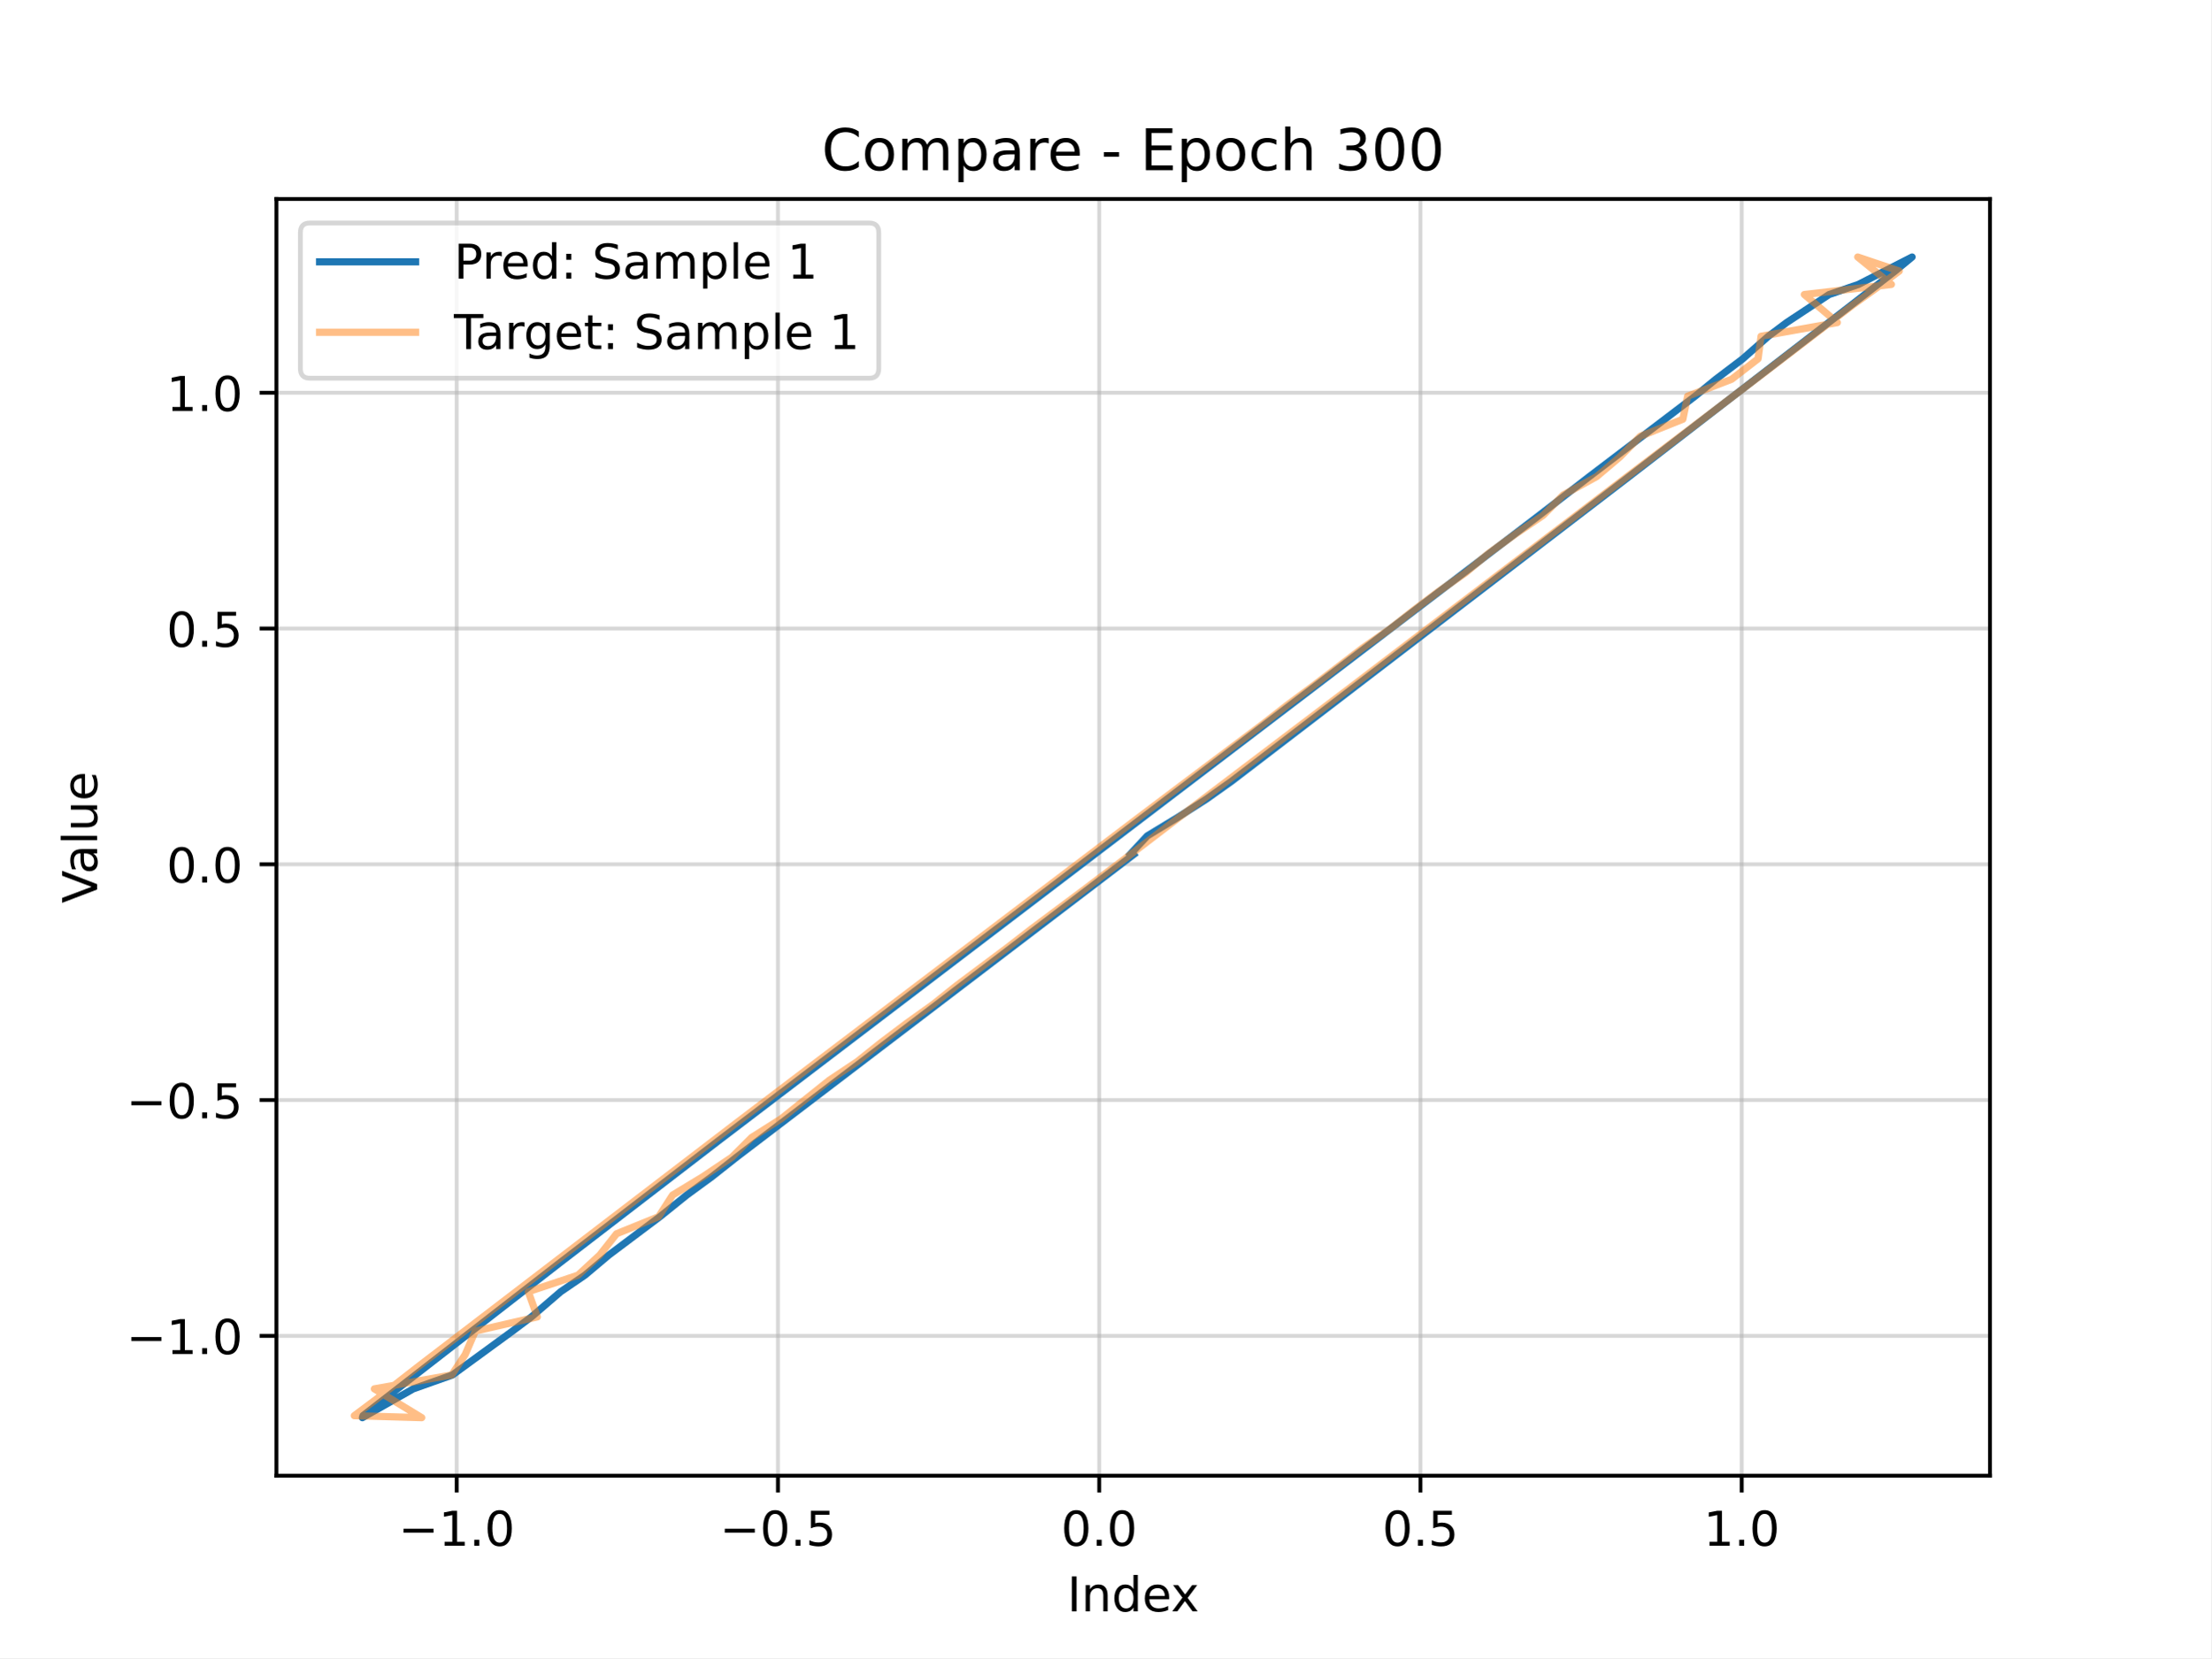
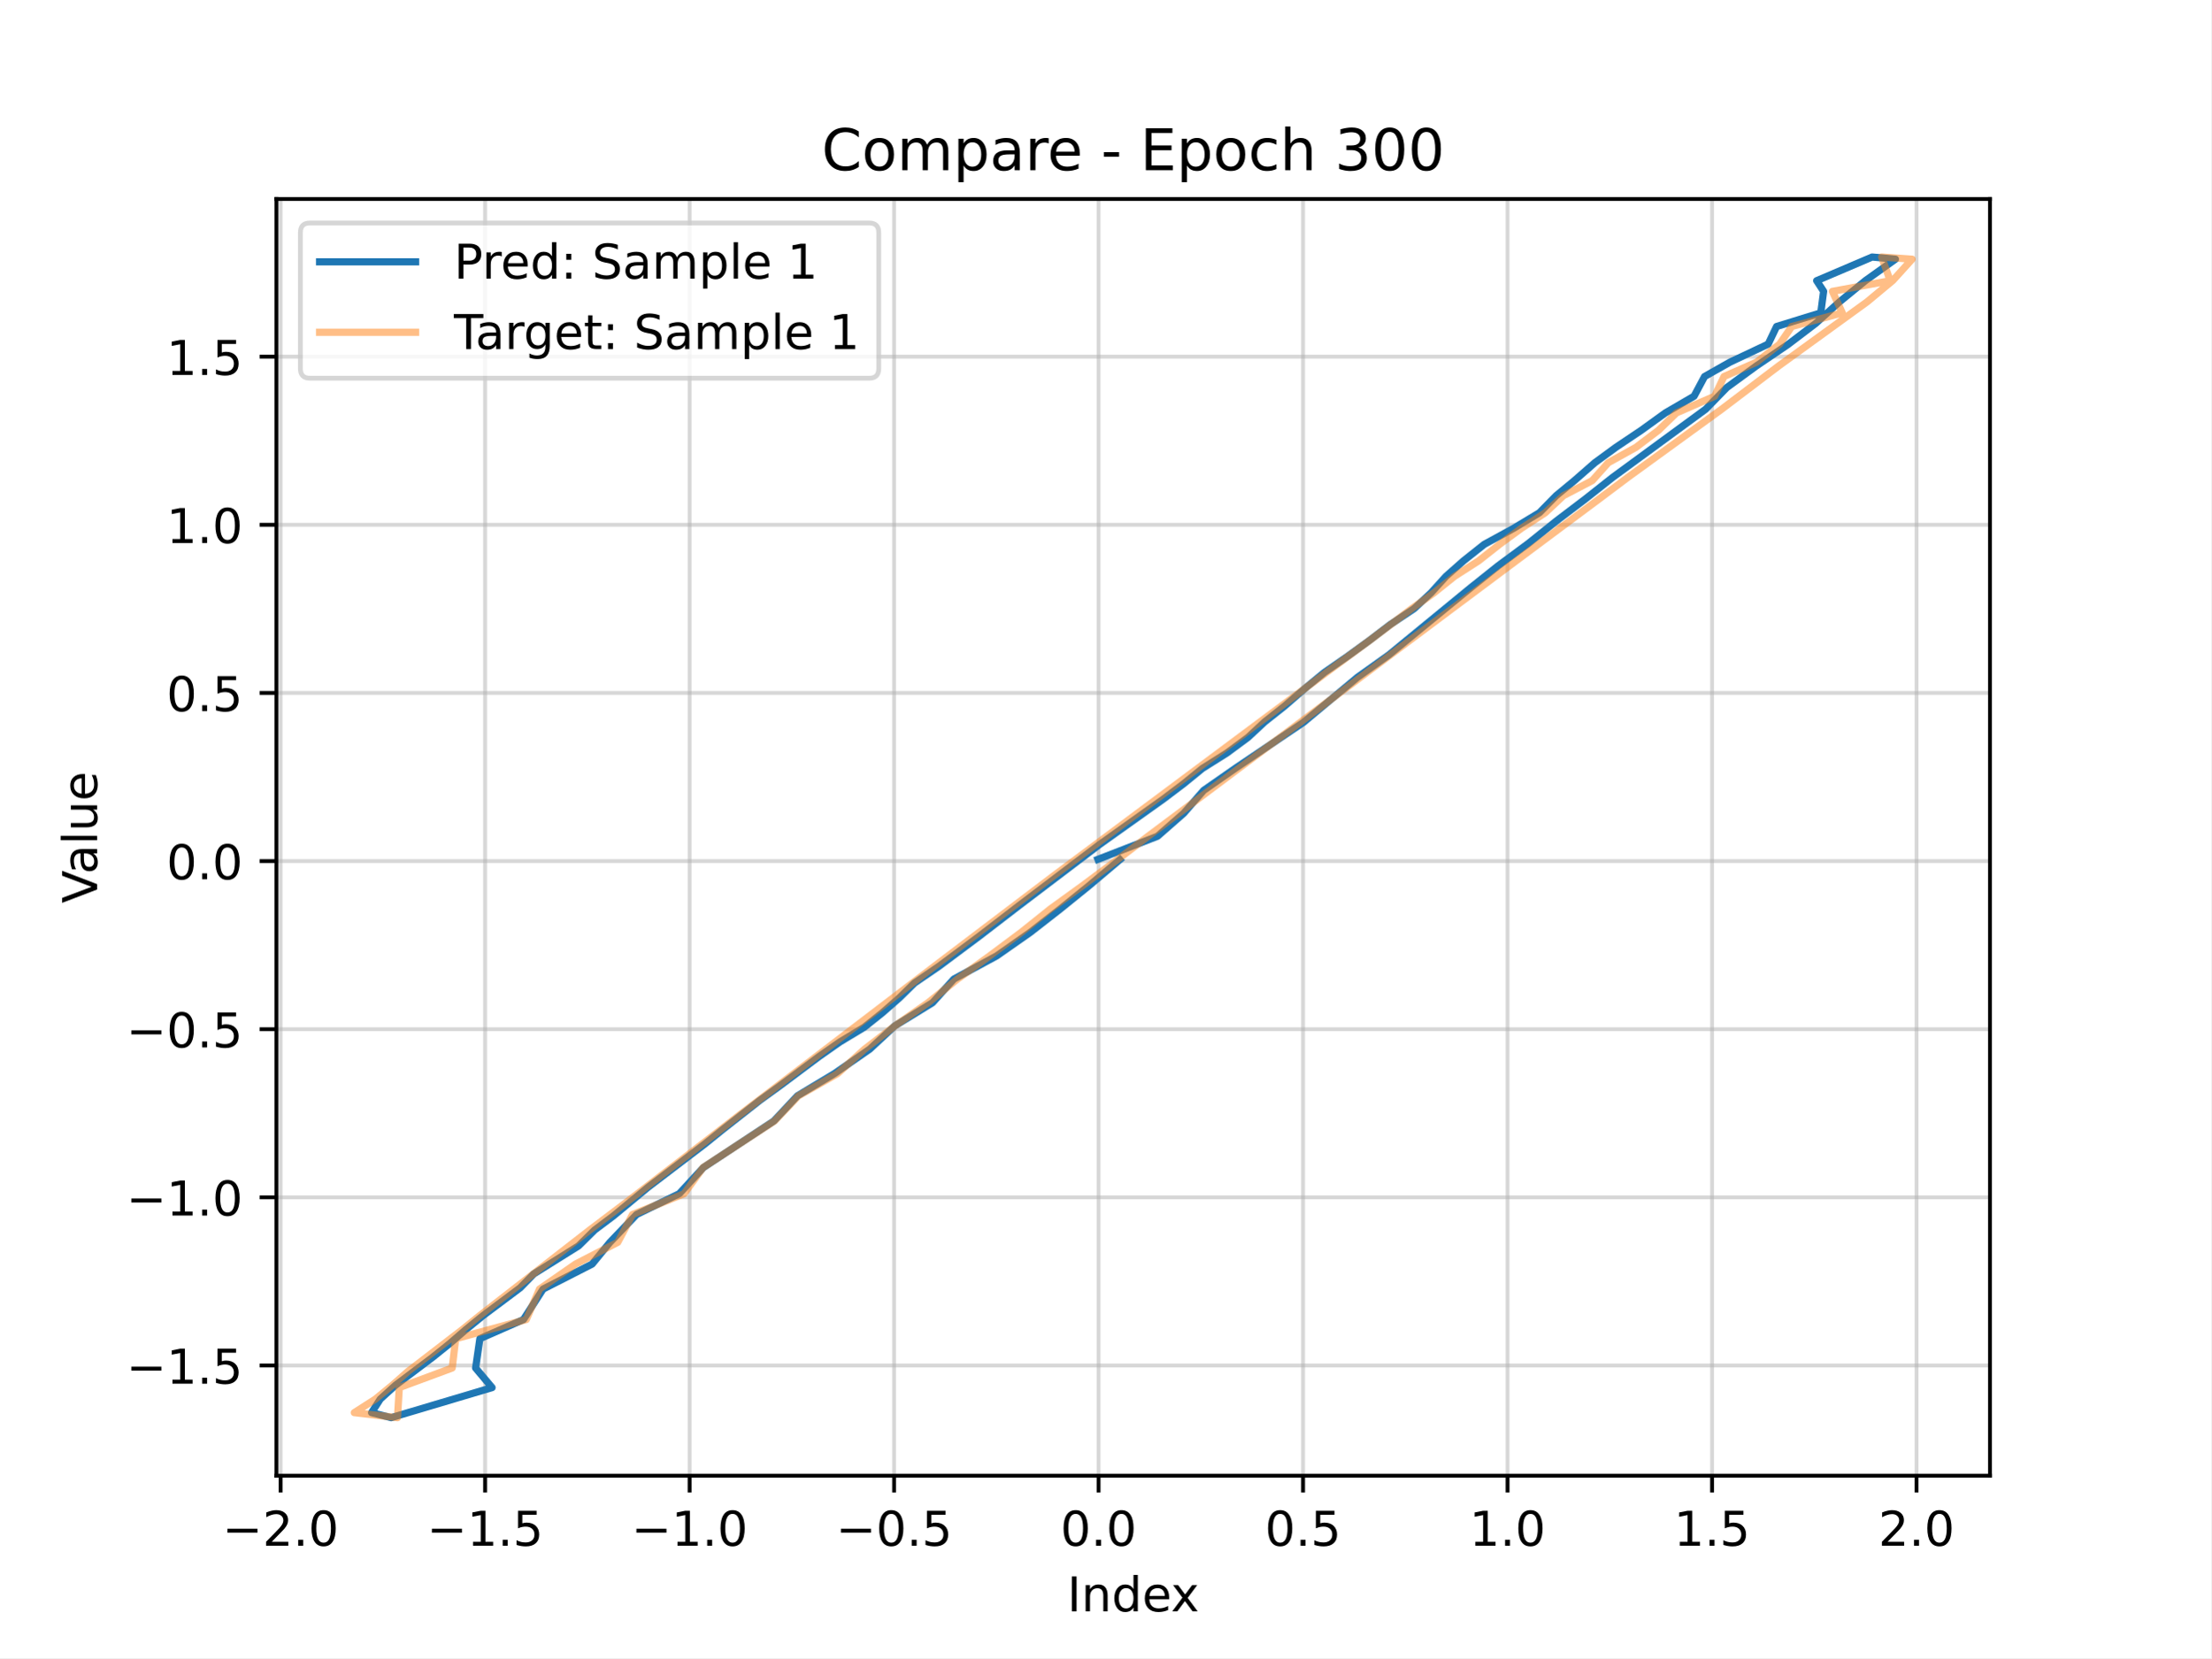
<svg xmlns="http://www.w3.org/2000/svg" xmlns:xlink="http://www.w3.org/1999/xlink" width="460.8pt" height="345.6pt" viewBox="0 0 460.8 345.6" version="1.1">
  <defs>
    <style type="text/css">*{stroke-linejoin: round; stroke-linecap: butt}</style>
  </defs>
  <g id="figure_1">
    <g id="patch_1">
      <path d="M 0 345.6  L 460.8 345.6  L 460.8 0  L 0 0  z " style="fill: #ffffff" />
    </g>
    <g id="axes_1">
      <g id="patch_2">
        <path d="M 57.6 307.584  L 414.72 307.584  L 414.72 41.472  L 57.6 41.472  z " style="fill: #ffffff" />
      </g>
      <g id="matplotlib.axis_1">
        <g id="xtick_1">
          <g id="line2d_1">
-             <path d="M 95.173 307.584  L 95.173 41.472  " clip-path="url(#p467f778868)" style="fill: none; stroke: #b0b0b0; stroke-opacity: 0.5; stroke-width: 0.8; stroke-linecap: square" />
+             <path d="M 58.477 307.584  L 58.477 41.472  " clip-path="url(#pf87358fa99)" style="fill: none; stroke: #b0b0b0; stroke-opacity: 0.5; stroke-width: 0.8; stroke-linecap: square" />
          </g>
          <g id="line2d_2">
            <defs>
-               <path id="m12095b3d7a" d="M 0 0  L 0 3.5  " style="stroke: #000000; stroke-width: 0.8" />
-             </defs>
-             <g>
-               <use xlink:href="#m12095b3d7a" x="95.173" y="307.584" style="stroke: #000000; stroke-width: 0.8" />
+               <path id="m830a0e1f44" d="M 0 0  L 0 3.5  " style="stroke: #000000; stroke-width: 0.8" />
+             </defs>
+             <g>
+               <use xlink:href="#m830a0e1f44" x="58.477" y="307.584" style="stroke: #000000; stroke-width: 0.8" />
            </g>
          </g>
          <g id="text_1">
-             <g transform="translate(83.0318 322.1824) scale(0.1 -0.1)">
+             <g transform="translate(46.33552 322.1824) scale(0.1 -0.1)">
              <defs>
                <path id="DejaVuSans-2212" d="M 678 2272  L 4684 2272  L 4684 1741  L 678 1741  L 678 2272  z " transform="scale(0.015625)" />
-                 <path id="DejaVuSans-31" d="M 794 531  L 1825 531  L 1825 4091  L 703 3866  L 703 4441  L 1819 4666  L 2450 4666  L 2450 531  L 3481 531  L 3481 0  L 794 0  L 794 531  z " transform="scale(0.015625)" />
+                 <path id="DejaVuSans-32" d="M 1228 531  L 3431 531  L 3431 0  L 469 0  L 469 531  Q 828 903 1448 1529  Q 2069 2156 2228 2338  Q 2531 2678 2651 2914  Q 2772 3150 2772 3378  Q 2772 3750 2511 3984  Q 2250 4219 1831 4219  Q 1534 4219 1204 4116  Q 875 4013 500 3803  L 500 4441  Q 881 4594 1212 4672  Q 1544 4750 1819 4750  Q 2544 4750 2975 4387  Q 3406 4025 3406 3419  Q 3406 3131 3298 2873  Q 3191 2616 2906 2266  Q 2828 2175 2409 1742  Q 1991 1309 1228 531  z " transform="scale(0.015625)" />
                <path id="DejaVuSans-2e" d="M 684 794  L 1344 794  L 1344 0  L 684 0  L 684 794  z " transform="scale(0.015625)" />
                <path id="DejaVuSans-30" d="M 2034 4250  Q 1547 4250 1301 3770  Q 1056 3291 1056 2328  Q 1056 1369 1301 889  Q 1547 409 2034 409  Q 2525 409 2770 889  Q 3016 1369 3016 2328  Q 3016 3291 2770 3770  Q 2525 4250 2034 4250  z M 2034 4750  Q 2819 4750 3233 4129  Q 3647 3509 3647 2328  Q 3647 1150 3233 529  Q 2819 -91 2034 -91  Q 1250 -91 836 529  Q 422 1150 422 2328  Q 422 3509 836 4129  Q 1250 4750 2034 4750  z " transform="scale(0.015625)" />
              </defs>
              <use xlink:href="#DejaVuSans-2212" />
-               <use xlink:href="#DejaVuSans-31" transform="translate(83.78906 0)" />
+               <use xlink:href="#DejaVuSans-32" transform="translate(83.78906 0)" />
              <use xlink:href="#DejaVuSans-2e" transform="translate(147.4121 0)" />
              <use xlink:href="#DejaVuSans-30" transform="translate(179.1992 0)" />
            </g>
          </g>
        </g>
        <g id="xtick_2">
          <g id="line2d_3">
-             <path d="M 162.125 307.584  L 162.125 41.472  " clip-path="url(#p467f778868)" style="fill: none; stroke: #b0b0b0; stroke-opacity: 0.5; stroke-width: 0.8; stroke-linecap: square" />
+             <path d="M 101.094 307.584  L 101.094 41.472  " clip-path="url(#pf87358fa99)" style="fill: none; stroke: #b0b0b0; stroke-opacity: 0.5; stroke-width: 0.8; stroke-linecap: square" />
          </g>
          <g id="line2d_4">
            <g>
-               <use xlink:href="#m12095b3d7a" x="162.125" y="307.584" style="stroke: #000000; stroke-width: 0.8" />
+               <use xlink:href="#m830a0e1f44" x="101.094" y="307.584" style="stroke: #000000; stroke-width: 0.8" />
            </g>
          </g>
          <g id="text_2">
-             <g transform="translate(149.9841 322.1824) scale(0.1 -0.1)">
+             <g transform="translate(88.95292 322.1824) scale(0.1 -0.1)">
              <defs>
+                 <path id="DejaVuSans-31" d="M 794 531  L 1825 531  L 1825 4091  L 703 3866  L 703 4441  L 1819 4666  L 2450 4666  L 2450 531  L 3481 531  L 3481 0  L 794 0  L 794 531  z " transform="scale(0.015625)" />
                <path id="DejaVuSans-35" d="M 691 4666  L 3169 4666  L 3169 4134  L 1269 4134  L 1269 2991  Q 1406 3038 1543 3061  Q 1681 3084 1819 3084  Q 2600 3084 3056 2656  Q 3513 2228 3513 1497  Q 3513 744 3044 326  Q 2575 -91 1722 -91  Q 1428 -91 1123 -41  Q 819 9 494 109  L 494 744  Q 775 591 1075 516  Q 1375 441 1709 441  Q 2250 441 2565 725  Q 2881 1009 2881 1497  Q 2881 1984 2565 2268  Q 2250 2553 1709 2553  Q 1456 2553 1204 2497  Q 953 2441 691 2322  L 691 4666  z " transform="scale(0.015625)" />
              </defs>
              <use xlink:href="#DejaVuSans-2212" />
-               <use xlink:href="#DejaVuSans-30" transform="translate(83.78906 0)" />
+               <use xlink:href="#DejaVuSans-31" transform="translate(83.78906 0)" />
              <use xlink:href="#DejaVuSans-2e" transform="translate(147.4121 0)" />
              <use xlink:href="#DejaVuSans-35" transform="translate(179.1992 0)" />
            </g>
          </g>
        </g>
        <g id="xtick_3">
          <g id="line2d_5">
-             <path d="M 229.078 307.584  L 229.078 41.472  " clip-path="url(#p467f778868)" style="fill: none; stroke: #b0b0b0; stroke-opacity: 0.5; stroke-width: 0.8; stroke-linecap: square" />
+             <path d="M 143.712 307.584  L 143.712 41.472  " clip-path="url(#pf87358fa99)" style="fill: none; stroke: #b0b0b0; stroke-opacity: 0.5; stroke-width: 0.8; stroke-linecap: square" />
          </g>
          <g id="line2d_6">
            <g>
-               <use xlink:href="#m12095b3d7a" x="229.078" y="307.584" style="stroke: #000000; stroke-width: 0.8" />
+               <use xlink:href="#m830a0e1f44" x="143.712" y="307.584" style="stroke: #000000; stroke-width: 0.8" />
            </g>
          </g>
          <g id="text_3">
-             <g transform="translate(221.1262 322.1824) scale(0.1 -0.1)">
-               <use xlink:href="#DejaVuSans-30" />
-               <use xlink:href="#DejaVuSans-2e" transform="translate(63.62305 0)" />
-               <use xlink:href="#DejaVuSans-30" transform="translate(95.41016 0)" />
+             <g transform="translate(131.5703 322.1824) scale(0.1 -0.1)">
+               <use xlink:href="#DejaVuSans-2212" />
+               <use xlink:href="#DejaVuSans-31" transform="translate(83.78906 0)" />
+               <use xlink:href="#DejaVuSans-2e" transform="translate(147.4121 0)" />
+               <use xlink:href="#DejaVuSans-30" transform="translate(179.1992 0)" />
            </g>
          </g>
        </g>
        <g id="xtick_4">
          <g id="line2d_7">
-             <path d="M 296.03 307.584  L 296.03 41.472  " clip-path="url(#p467f778868)" style="fill: none; stroke: #b0b0b0; stroke-opacity: 0.5; stroke-width: 0.8; stroke-linecap: square" />
+             <path d="M 186.329 307.584  L 186.329 41.472  " clip-path="url(#pf87358fa99)" style="fill: none; stroke: #b0b0b0; stroke-opacity: 0.5; stroke-width: 0.8; stroke-linecap: square" />
          </g>
          <g id="line2d_8">
            <g>
-               <use xlink:href="#m12095b3d7a" x="296.03" y="307.584" style="stroke: #000000; stroke-width: 0.8" />
+               <use xlink:href="#m830a0e1f44" x="186.329" y="307.584" style="stroke: #000000; stroke-width: 0.8" />
            </g>
          </g>
          <g id="text_4">
-             <g transform="translate(288.0785 322.1824) scale(0.1 -0.1)">
-               <use xlink:href="#DejaVuSans-30" />
-               <use xlink:href="#DejaVuSans-2e" transform="translate(63.62305 0)" />
-               <use xlink:href="#DejaVuSans-35" transform="translate(95.41016 0)" />
+             <g transform="translate(174.1877 322.1824) scale(0.1 -0.1)">
+               <use xlink:href="#DejaVuSans-2212" />
+               <use xlink:href="#DejaVuSans-30" transform="translate(83.78906 0)" />
+               <use xlink:href="#DejaVuSans-2e" transform="translate(147.4121 0)" />
+               <use xlink:href="#DejaVuSans-35" transform="translate(179.1992 0)" />
            </g>
          </g>
        </g>
        <g id="xtick_5">
          <g id="line2d_9">
-             <path d="M 362.982 307.584  L 362.982 41.472  " clip-path="url(#p467f778868)" style="fill: none; stroke: #b0b0b0; stroke-opacity: 0.5; stroke-width: 0.8; stroke-linecap: square" />
+             <path d="M 228.947 307.584  L 228.947 41.472  " clip-path="url(#pf87358fa99)" style="fill: none; stroke: #b0b0b0; stroke-opacity: 0.5; stroke-width: 0.8; stroke-linecap: square" />
          </g>
          <g id="line2d_10">
            <g>
-               <use xlink:href="#m12095b3d7a" x="362.982" y="307.584" style="stroke: #000000; stroke-width: 0.8" />
+               <use xlink:href="#m830a0e1f44" x="228.947" y="307.584" style="stroke: #000000; stroke-width: 0.8" />
            </g>
          </g>
          <g id="text_5">
-             <g transform="translate(355.0308 322.1824) scale(0.1 -0.1)">
+             <g transform="translate(220.995 322.1824) scale(0.1 -0.1)">
+               <use xlink:href="#DejaVuSans-30" />
+               <use xlink:href="#DejaVuSans-2e" transform="translate(63.62305 0)" />
+               <use xlink:href="#DejaVuSans-30" transform="translate(95.41016 0)" />
+             </g>
+           </g>
+         </g>
+         <g id="xtick_6">
+           <g id="line2d_11">
+             <path d="M 271.564 307.584  L 271.564 41.472  " clip-path="url(#pf87358fa99)" style="fill: none; stroke: #b0b0b0; stroke-opacity: 0.5; stroke-width: 0.8; stroke-linecap: square" />
+           </g>
+           <g id="line2d_12">
+             <g>
+               <use xlink:href="#m830a0e1f44" x="271.564" y="307.584" style="stroke: #000000; stroke-width: 0.8" />
+             </g>
+           </g>
+           <g id="text_6">
+             <g transform="translate(263.6124 322.1824) scale(0.1 -0.1)">
+               <use xlink:href="#DejaVuSans-30" />
+               <use xlink:href="#DejaVuSans-2e" transform="translate(63.62305 0)" />
+               <use xlink:href="#DejaVuSans-35" transform="translate(95.41016 0)" />
+             </g>
+           </g>
+         </g>
+         <g id="xtick_7">
+           <g id="line2d_13">
+             <path d="M 314.181 307.584  L 314.181 41.472  " clip-path="url(#pf87358fa99)" style="fill: none; stroke: #b0b0b0; stroke-opacity: 0.5; stroke-width: 0.8; stroke-linecap: square" />
+           </g>
+           <g id="line2d_14">
+             <g>
+               <use xlink:href="#m830a0e1f44" x="314.181" y="307.584" style="stroke: #000000; stroke-width: 0.8" />
+             </g>
+           </g>
+           <g id="text_7">
+             <g transform="translate(306.2298 322.1824) scale(0.1 -0.1)">
              <use xlink:href="#DejaVuSans-31" />
              <use xlink:href="#DejaVuSans-2e" transform="translate(63.62305 0)" />
              <use xlink:href="#DejaVuSans-30" transform="translate(95.41016 0)" />
            </g>
          </g>
        </g>
-         <g id="text_6">
+         <g id="xtick_8">
+           <g id="line2d_15">
+             <path d="M 356.799 307.584  L 356.799 41.472  " clip-path="url(#pf87358fa99)" style="fill: none; stroke: #b0b0b0; stroke-opacity: 0.5; stroke-width: 0.8; stroke-linecap: square" />
+           </g>
+           <g id="line2d_16">
+             <g>
+               <use xlink:href="#m830a0e1f44" x="356.799" y="307.584" style="stroke: #000000; stroke-width: 0.8" />
+             </g>
+           </g>
+           <g id="text_8">
+             <g transform="translate(348.8472 322.1824) scale(0.1 -0.1)">
+               <use xlink:href="#DejaVuSans-31" />
+               <use xlink:href="#DejaVuSans-2e" transform="translate(63.62305 0)" />
+               <use xlink:href="#DejaVuSans-35" transform="translate(95.41016 0)" />
+             </g>
+           </g>
+         </g>
+         <g id="xtick_9">
+           <g id="line2d_17">
+             <path d="M 399.416 307.584  L 399.416 41.472  " clip-path="url(#pf87358fa99)" style="fill: none; stroke: #b0b0b0; stroke-opacity: 0.5; stroke-width: 0.8; stroke-linecap: square" />
+           </g>
+           <g id="line2d_18">
+             <g>
+               <use xlink:href="#m830a0e1f44" x="399.416" y="307.584" style="stroke: #000000; stroke-width: 0.8" />
+             </g>
+           </g>
+           <g id="text_9">
+             <g transform="translate(391.4646 322.1824) scale(0.1 -0.1)">
+               <use xlink:href="#DejaVuSans-32" />
+               <use xlink:href="#DejaVuSans-2e" transform="translate(63.62305 0)" />
+               <use xlink:href="#DejaVuSans-30" transform="translate(95.41016 0)" />
+             </g>
+           </g>
+         </g>
+         <g id="text_10">
          <g transform="translate(222.3936 335.8606) scale(0.1 -0.1)">
            <defs>
              <path id="DejaVuSans-49" d="M 628 4666  L 1259 4666  L 1259 0  L 628 0  L 628 4666  z " transform="scale(0.015625)" />
              <path id="DejaVuSans-6e" d="M 3513 2113  L 3513 0  L 2938 0  L 2938 2094  Q 2938 2591 2744 2837  Q 2550 3084 2163 3084  Q 1697 3084 1428 2787  Q 1159 2491 1159 1978  L 1159 0  L 581 0  L 581 3500  L 1159 3500  L 1159 2956  Q 1366 3272 1645 3428  Q 1925 3584 2291 3584  Q 2894 3584 3203 3211  Q 3513 2838 3513 2113  z " transform="scale(0.015625)" />
              <path id="DejaVuSans-64" d="M 2906 2969  L 2906 4863  L 3481 4863  L 3481 0  L 2906 0  L 2906 525  Q 2725 213 2448 61  Q 2172 -91 1784 -91  Q 1150 -91 751 415  Q 353 922 353 1747  Q 353 2572 751 3078  Q 1150 3584 1784 3584  Q 2172 3584 2448 3432  Q 2725 3281 2906 2969  z M 947 1747  Q 947 1113 1208 752  Q 1469 391 1925 391  Q 2381 391 2643 752  Q 2906 1113 2906 1747  Q 2906 2381 2643 2742  Q 2381 3103 1925 3103  Q 1469 3103 1208 2742  Q 947 2381 947 1747  z " transform="scale(0.015625)" />
              <path id="DejaVuSans-65" d="M 3597 1894  L 3597 1613  L 953 1613  Q 991 1019 1311 708  Q 1631 397 2203 397  Q 2534 397 2845 478  Q 3156 559 3463 722  L 3463 178  Q 3153 47 2828 -22  Q 2503 -91 2169 -91  Q 1331 -91 842 396  Q 353 884 353 1716  Q 353 2575 817 3079  Q 1281 3584 2069 3584  Q 2775 3584 3186 3129  Q 3597 2675 3597 1894  z M 3022 2063  Q 3016 2534 2758 2815  Q 2500 3097 2075 3097  Q 1594 3097 1305 2825  Q 1016 2553 972 2059  L 3022 2063  z " transform="scale(0.015625)" />
              <path id="DejaVuSans-78" d="M 3513 3500  L 2247 1797  L 3578 0  L 2900 0  L 1881 1375  L 863 0  L 184 0  L 1544 1831  L 300 3500  L 978 3500  L 1906 2253  L 2834 3500  L 3513 3500  z " transform="scale(0.015625)" />
            </defs>
            <use xlink:href="#DejaVuSans-49" />
            <use xlink:href="#DejaVuSans-6e" transform="translate(29.49219 0)" />
            <use xlink:href="#DejaVuSans-64" transform="translate(92.87109 0)" />
            <use xlink:href="#DejaVuSans-65" transform="translate(156.3477 0)" />
            <use xlink:href="#DejaVuSans-78" transform="translate(216.1211 0)" />
          </g>
        </g>
      </g>
      <g id="matplotlib.axis_2">
        <g id="ytick_1">
-           <g id="line2d_11">
-             <path d="M 57.6 278.435  L 414.72 278.435  " clip-path="url(#p467f778868)" style="fill: none; stroke: #b0b0b0; stroke-opacity: 0.5; stroke-width: 0.8; stroke-linecap: square" />
-           </g>
-           <g id="line2d_12">
-             <defs>
-               <path id="m6f1beb840b" d="M 0 0  L -3.5 0  " style="stroke: #000000; stroke-width: 0.8" />
-             </defs>
-             <g>
-               <use xlink:href="#m6f1beb840b" x="57.6" y="278.435" style="stroke: #000000; stroke-width: 0.8" />
-             </g>
-           </g>
-           <g id="text_7">
-             <g transform="translate(26.31719 282.2339) scale(0.1 -0.1)">
+           <g id="line2d_19">
+             <path d="M 57.6 284.604  L 414.72 284.604  " clip-path="url(#pf87358fa99)" style="fill: none; stroke: #b0b0b0; stroke-opacity: 0.5; stroke-width: 0.8; stroke-linecap: square" />
+           </g>
+           <g id="line2d_20">
+             <defs>
+               <path id="m989803eaac" d="M 0 0  L -3.5 0  " style="stroke: #000000; stroke-width: 0.8" />
+             </defs>
+             <g>
+               <use xlink:href="#m989803eaac" x="57.6" y="284.604" style="stroke: #000000; stroke-width: 0.8" />
+             </g>
+           </g>
+           <g id="text_11">
+             <g transform="translate(26.31719 288.4031) scale(0.1 -0.1)">
              <use xlink:href="#DejaVuSans-2212" />
              <use xlink:href="#DejaVuSans-31" transform="translate(83.78906 0)" />
              <use xlink:href="#DejaVuSans-2e" transform="translate(147.4121 0)" />
+               <use xlink:href="#DejaVuSans-35" transform="translate(179.1992 0)" />
+             </g>
+           </g>
+         </g>
+         <g id="ytick_2">
+           <g id="line2d_21">
+             <path d="M 57.6 249.56  L 414.72 249.56  " clip-path="url(#pf87358fa99)" style="fill: none; stroke: #b0b0b0; stroke-opacity: 0.5; stroke-width: 0.8; stroke-linecap: square" />
+           </g>
+           <g id="line2d_22">
+             <g>
+               <use xlink:href="#m989803eaac" x="57.6" y="249.56" style="stroke: #000000; stroke-width: 0.8" />
+             </g>
+           </g>
+           <g id="text_12">
+             <g transform="translate(26.31719 253.3591) scale(0.1 -0.1)">
+               <use xlink:href="#DejaVuSans-2212" />
+               <use xlink:href="#DejaVuSans-31" transform="translate(83.78906 0)" />
+               <use xlink:href="#DejaVuSans-2e" transform="translate(147.4121 0)" />
              <use xlink:href="#DejaVuSans-30" transform="translate(179.1992 0)" />
            </g>
          </g>
        </g>
-         <g id="ytick_2">
-           <g id="line2d_13">
-             <path d="M 57.6 229.29  L 414.72 229.29  " clip-path="url(#p467f778868)" style="fill: none; stroke: #b0b0b0; stroke-opacity: 0.5; stroke-width: 0.8; stroke-linecap: square" />
-           </g>
-           <g id="line2d_14">
-             <g>
-               <use xlink:href="#m6f1beb840b" x="57.6" y="229.29" style="stroke: #000000; stroke-width: 0.8" />
-             </g>
-           </g>
-           <g id="text_8">
-             <g transform="translate(26.31719 233.0888) scale(0.1 -0.1)">
+         <g id="ytick_3">
+           <g id="line2d_23">
+             <path d="M 57.6 214.516  L 414.72 214.516  " clip-path="url(#pf87358fa99)" style="fill: none; stroke: #b0b0b0; stroke-opacity: 0.5; stroke-width: 0.8; stroke-linecap: square" />
+           </g>
+           <g id="line2d_24">
+             <g>
+               <use xlink:href="#m989803eaac" x="57.6" y="214.516" style="stroke: #000000; stroke-width: 0.8" />
+             </g>
+           </g>
+           <g id="text_13">
+             <g transform="translate(26.31719 218.3152) scale(0.1 -0.1)">
              <use xlink:href="#DejaVuSans-2212" />
              <use xlink:href="#DejaVuSans-30" transform="translate(83.78906 0)" />
              <use xlink:href="#DejaVuSans-2e" transform="translate(147.4121 0)" />
              <use xlink:href="#DejaVuSans-35" transform="translate(179.1992 0)" />
            </g>
          </g>
        </g>
-         <g id="ytick_3">
-           <g id="line2d_15">
-             <path d="M 57.6 180.145  L 414.72 180.145  " clip-path="url(#p467f778868)" style="fill: none; stroke: #b0b0b0; stroke-opacity: 0.5; stroke-width: 0.8; stroke-linecap: square" />
-           </g>
-           <g id="line2d_16">
-             <g>
-               <use xlink:href="#m6f1beb840b" x="57.6" y="180.145" style="stroke: #000000; stroke-width: 0.8" />
-             </g>
-           </g>
-           <g id="text_9">
-             <g transform="translate(34.69687 183.9438) scale(0.1 -0.1)">
+         <g id="ytick_4">
+           <g id="line2d_25">
+             <path d="M 57.6 179.472  L 414.72 179.472  " clip-path="url(#pf87358fa99)" style="fill: none; stroke: #b0b0b0; stroke-opacity: 0.5; stroke-width: 0.8; stroke-linecap: square" />
+           </g>
+           <g id="line2d_26">
+             <g>
+               <use xlink:href="#m989803eaac" x="57.6" y="179.472" style="stroke: #000000; stroke-width: 0.8" />
+             </g>
+           </g>
+           <g id="text_14">
+             <g transform="translate(34.69687 183.2712) scale(0.1 -0.1)">
              <use xlink:href="#DejaVuSans-30" />
              <use xlink:href="#DejaVuSans-2e" transform="translate(63.62305 0)" />
              <use xlink:href="#DejaVuSans-30" transform="translate(95.41016 0)" />
            </g>
          </g>
        </g>
-         <g id="ytick_4">
-           <g id="line2d_17">
-             <path d="M 57.6 130.999  L 414.72 130.999  " clip-path="url(#p467f778868)" style="fill: none; stroke: #b0b0b0; stroke-opacity: 0.5; stroke-width: 0.8; stroke-linecap: square" />
-           </g>
-           <g id="line2d_18">
-             <g>
-               <use xlink:href="#m6f1beb840b" x="57.6" y="130.999" style="stroke: #000000; stroke-width: 0.8" />
-             </g>
-           </g>
-           <g id="text_10">
-             <g transform="translate(34.69687 134.7987) scale(0.1 -0.1)">
+         <g id="ytick_5">
+           <g id="line2d_27">
+             <path d="M 57.6 144.428  L 414.72 144.428  " clip-path="url(#pf87358fa99)" style="fill: none; stroke: #b0b0b0; stroke-opacity: 0.5; stroke-width: 0.8; stroke-linecap: square" />
+           </g>
+           <g id="line2d_28">
+             <g>
+               <use xlink:href="#m989803eaac" x="57.6" y="144.428" style="stroke: #000000; stroke-width: 0.8" />
+             </g>
+           </g>
+           <g id="text_15">
+             <g transform="translate(34.69687 148.2273) scale(0.1 -0.1)">
              <use xlink:href="#DejaVuSans-30" />
              <use xlink:href="#DejaVuSans-2e" transform="translate(63.62305 0)" />
              <use xlink:href="#DejaVuSans-35" transform="translate(95.41016 0)" />
            </g>
          </g>
        </g>
-         <g id="ytick_5">
-           <g id="line2d_19">
-             <path d="M 57.6 81.854  L 414.72 81.854  " clip-path="url(#p467f778868)" style="fill: none; stroke: #b0b0b0; stroke-opacity: 0.5; stroke-width: 0.8; stroke-linecap: square" />
-           </g>
-           <g id="line2d_20">
-             <g>
-               <use xlink:href="#m6f1beb840b" x="57.6" y="81.854" style="stroke: #000000; stroke-width: 0.8" />
-             </g>
-           </g>
-           <g id="text_11">
-             <g transform="translate(34.69687 85.65366) scale(0.1 -0.1)">
+         <g id="ytick_6">
+           <g id="line2d_29">
+             <path d="M 57.6 109.384  L 414.72 109.384  " clip-path="url(#pf87358fa99)" style="fill: none; stroke: #b0b0b0; stroke-opacity: 0.5; stroke-width: 0.8; stroke-linecap: square" />
+           </g>
+           <g id="line2d_30">
+             <g>
+               <use xlink:href="#m989803eaac" x="57.6" y="109.384" style="stroke: #000000; stroke-width: 0.8" />
+             </g>
+           </g>
+           <g id="text_16">
+             <g transform="translate(34.69687 113.1833) scale(0.1 -0.1)">
              <use xlink:href="#DejaVuSans-31" />
              <use xlink:href="#DejaVuSans-2e" transform="translate(63.62305 0)" />
              <use xlink:href="#DejaVuSans-30" transform="translate(95.41016 0)" />
            </g>
          </g>
        </g>
-         <g id="text_12">
+         <g id="ytick_7">
+           <g id="line2d_31">
+             <path d="M 57.6 74.34  L 414.72 74.34  " clip-path="url(#pf87358fa99)" style="fill: none; stroke: #b0b0b0; stroke-opacity: 0.5; stroke-width: 0.8; stroke-linecap: square" />
+           </g>
+           <g id="line2d_32">
+             <g>
+               <use xlink:href="#m989803eaac" x="57.6" y="74.34" style="stroke: #000000; stroke-width: 0.8" />
+             </g>
+           </g>
+           <g id="text_17">
+             <g transform="translate(34.69687 78.13939) scale(0.1 -0.1)">
+               <use xlink:href="#DejaVuSans-31" />
+               <use xlink:href="#DejaVuSans-2e" transform="translate(63.62305 0)" />
+               <use xlink:href="#DejaVuSans-35" transform="translate(95.41016 0)" />
+             </g>
+           </g>
+         </g>
+         <g id="text_18">
          <g transform="translate(20.2375 188.2593) rotate(-90) scale(0.1 -0.1)">
            <defs>
              <path id="DejaVuSans-56" d="M 1831 0  L 50 4666  L 709 4666  L 2188 738  L 3669 4666  L 4325 4666  L 2547 0  L 1831 0  z " transform="scale(0.015625)" />
              <path id="DejaVuSans-61" d="M 2194 1759  Q 1497 1759 1228 1600  Q 959 1441 959 1056  Q 959 750 1161 570  Q 1363 391 1709 391  Q 2188 391 2477 730  Q 2766 1069 2766 1631  L 2766 1759  L 2194 1759  z M 3341 1997  L 3341 0  L 2766 0  L 2766 531  Q 2569 213 2275 61  Q 1981 -91 1556 -91  Q 1019 -91 701 211  Q 384 513 384 1019  Q 384 1609 779 1909  Q 1175 2209 1959 2209  L 2766 2209  L 2766 2266  Q 2766 2663 2505 2880  Q 2244 3097 1772 3097  Q 1472 3097 1187 3025  Q 903 2953 641 2809  L 641 3341  Q 956 3463 1253 3523  Q 1550 3584 1831 3584  Q 2591 3584 2966 3190  Q 3341 2797 3341 1997  z " transform="scale(0.015625)" />
              <path id="DejaVuSans-6c" d="M 603 4863  L 1178 4863  L 1178 0  L 603 0  L 603 4863  z " transform="scale(0.015625)" />
              <path id="DejaVuSans-75" d="M 544 1381  L 544 3500  L 1119 3500  L 1119 1403  Q 1119 906 1312 657  Q 1506 409 1894 409  Q 2359 409 2629 706  Q 2900 1003 2900 1516  L 2900 3500  L 3475 3500  L 3475 0  L 2900 0  L 2900 538  Q 2691 219 2414 64  Q 2138 -91 1772 -91  Q 1169 -91 856 284  Q 544 659 544 1381  z M 1991 3584  L 1991 3584  z " transform="scale(0.015625)" />
            </defs>
            <use xlink:href="#DejaVuSans-56" />
            <use xlink:href="#DejaVuSans-61" transform="translate(60.6582 0)" />
            <use xlink:href="#DejaVuSans-6c" transform="translate(121.9375 0)" />
            <use xlink:href="#DejaVuSans-75" transform="translate(149.7207 0)" />
            <use xlink:href="#DejaVuSans-65" transform="translate(213.0996 0)" />
          </g>
        </g>
      </g>
-       <g id="line2d_21">
-         <path d="M 235.547 178.047  L 239.092 174.225  L 245.375 170.416  L 251.393 166.571  L 256.715 162.788  L 291.26 136.305  L 339.385 99.423  L 385.891 63.522  L 394.947 56.487  L 398.487 53.568  L 387.306 59.275  L 381.183 61.386  L 372.342 67.226  L 368.54 70.079  L 363.205 74.777  L 357.577 79.046  L 353.27 82.566  L 331.218 99.333  L 320.756 107.422  L 305.169 119.325  L 274.098 143.012  L 149.697 237.8  L 116.812 263.101  L 75.641 295.074  L 75.52 295.488  L 86.123 289.485  L 94.271 286.596  L 106.795 277.448  L 110.737 274.488  L 116.841 269.239  L 121.894 265.79  L 126.887 261.59  L 137.504 253.615  L 143.108 249.102  L 148.335 245.281  L 153.478 241.214  L 236.247 178.107  L 236.247 178.107  " clip-path="url(#p467f778868)" style="fill: none; stroke: #1f77b4; stroke-width: 1.5; stroke-linecap: square" />
-       </g>
-       <g id="line2d_22">
-         <path d="M 235.678 178.047  L 245.656 170.416  L 280.721 143.836  L 310.134 121.411  L 329.475 106.701  L 339.012 99.423  L 367.547 77.773  L 386.176 63.522  L 391.061 60.031  L 395.813 56.487  L 387.156 53.568  L 394.178 59.275  L 376.034 61.386  L 382.907 67.226  L 367.016 70.079  L 366.392 74.777  L 360.874 79.046  L 351.717 82.566  L 350.718 87.37  L 341.84 90.93  L 337.615 95.212  L 332.741 99.333  L 325.789 103.158  L 321.569 107.422  L 315.845 111.291  L 310.201 115.359  L 305.488 119.325  L 299.804 123.286  L 294.576 127.222  L 289.534 131.191  L 283.917 135.112  L 273.599 143.012  L 268.256 146.965  L 263.291 150.848  L 247.721 162.538  L 237.494 170.252  L 153.419 234.108  L 87.582 284.507  L 78.538 291.555  L 73.833 295.074  L 87.886 295.488  L 78.011 289.485  L 94.115 286.596  L 96.922 282.368  L 99.048 277.448  L 111.973 274.488  L 110.091 269.239  L 120.451 265.79  L 124.988 261.59  L 128.479 257.16  L 137.242 253.615  L 140.157 249.102  L 146.46 245.281  L 152.517 241.214  L 156.631 237.099  L 162.813 233.181  L 172.811 225.173  L 178.677 221.261  L 183.681 217.26  L 188.902 213.324  L 194.472 209.339  L 199.379 205.414  L 209.871 197.565  L 214.967 193.618  L 225.369 185.847  L 235.599 178.107  L 235.599 178.107  " clip-path="url(#p467f778868)" style="fill: none; stroke: #ff7f0e; stroke-opacity: 0.5; stroke-width: 1.5; stroke-linecap: square" />
+       <g id="line2d_33">
+         <path d="M 228.816 179.112  L 241.22 174.307  L 246.692 169.508  L 250.849 164.739  L 257.679 159.98  L 271.67 150.538  L 282.924 141.154  L 289.46 136.489  L 306.446 122.538  L 312.253 117.903  L 318.517 113.27  L 324.271 108.649  L 330.34 104.039  L 336.145 99.454  L 355.474 85.282  L 359.88 80.764  L 366.029 76.269  L 372.6 71.814  L 378.434 67.375  L 383.335 62.928  L 388.799 58.462  L 395.014 54.021  L 390.162 53.568  L 378.602 58.501  L 380.051 60.724  L 379.455 65.203  L 370.251 68.046  L 368.497 71.718  L 360.534 75.476  L 355.244 78.473  L 353.055 82.571  L 347.078 86.051  L 342.084 89.658  L 336.776 93.219  L 332.384 96.432  L 328.117 100.166  L 324.324 103.3  L 320.832 106.861  L 315.385 110.143  L 309.32 113.46  L 305.015 116.878  L 301.366 120.106  L 298.254 123.546  L 294.722 126.837  L 289.711 130.19  L 285.348 133.521  L 280.818 136.813  L 276.007 140.156  L 272.001 143.447  L 267.72 147.159  L 263.583 150.436  L 260.092 153.688  L 255.7 156.939  L 250.588 160.159  L 246.659 163.362  L 242.444 166.548  L 229.026 176.107  L 212.273 188.826  L 204.078 195.132  L 195.681 201.401  L 190.565 204.902  L 187.422 207.992  L 183.918 211.063  L 180.094 214.123  L 175.026 217.176  L 170.679 220.223  L 162.551 226.301  L 158.349 229.346  L 150.608 235.429  L 146.87 238.451  L 135.028 247.476  L 127.85 253.421  L 123.918 256.375  L 120.573 259.683  L 111.232 265.527  L 108.393 268.43  L 100.621 274.251  L 97.045 277.163  L 93.701 280.057  L 90.106 282.942  L 82.409 288.742  L 79.239 291.62  L 77.433 294.443  L 81.515 295.488  L 102.549 289.221  L 99.112 285.137  L 100.004 279.032  L 109.078 275.046  L 113.167 268.693  L 123.39 263.481  L 127.106 258.941  L 132.655 253.147  L 141.539 248.827  L 146.579 243.356  L 161.268 233.661  L 166.183 228.408  L 173.889 223.779  L 181.25 218.673  L 186.467 213.833  L 194.335 209.002  L 198.789 204.066  L 207.697 199.246  L 214.712 194.333  L 220.959 189.461  L 226.946 184.614  L 233.374 179.187  L 233.374 179.187  " clip-path="url(#pf87358fa99)" style="fill: none; stroke: #1f77b4; stroke-width: 1.5; stroke-linecap: square" />
+       </g>
+       <g id="line2d_34">
+         <path d="M 232.967 179.112  L 239.26 174.307  L 252.042 164.739  L 302.178 127.191  L 314.603 117.903  L 333.196 104.039  L 339.298 99.454  L 358.812 85.282  L 370.687 76.269  L 389.086 62.928  L 394.465 58.462  L 398.487 54.021  L 392.144 53.568  L 393.925 58.501  L 381.885 60.724  L 383.939 65.203  L 373.411 68.046  L 370.882 71.718  L 366.083 75.476  L 359.292 78.473  L 357.352 82.571  L 349.386 86.051  L 345.663 89.658  L 340.962 93.219  L 335.175 96.432  L 331.835 100.166  L 325.835 103.3  L 322.044 106.861  L 317.016 110.143  L 312.497 113.46  L 308.17 116.878  L 303.146 120.106  L 298.853 123.546  L 294.251 126.837  L 285.391 133.521  L 276.415 140.156  L 219.68 182.476  L 194.734 201.401  L 154.139 232.392  L 146.321 238.451  L 138.489 244.475  L 130.718 250.457  L 122.898 256.375  L 99.925 274.251  L 96.322 277.163  L 85.043 285.838  L 81.741 288.742  L 78.236 291.62  L 73.833 294.443  L 82.827 295.488  L 83.211 289.221  L 94.23 285.137  L 94.965 279.032  L 109.667 275.046  L 112.428 268.693  L 119.933 263.481  L 128.735 258.941  L 131.812 253.147  L 142.544 248.827  L 146.523 243.356  L 161.387 233.661  L 166.377 228.408  L 174.521 223.779  L 180.191 218.673  L 186.499 213.833  L 193.411 209.002  L 199.534 204.066  L 206.24 199.246  L 212.824 194.333  L 218.907 189.461  L 225.599 184.614  L 232.867 179.187  L 232.867 179.187  " clip-path="url(#pf87358fa99)" style="fill: none; stroke: #ff7f0e; stroke-opacity: 0.5; stroke-width: 1.5; stroke-linecap: square" />
      </g>
      <g id="patch_3">
        <path d="M 57.6 307.584  L 57.6 41.472  " style="fill: none; stroke: #000000; stroke-width: 0.8; stroke-linejoin: miter; stroke-linecap: square" />
      </g>
      <g id="patch_4">
        <path d="M 414.72 307.584  L 414.72 41.472  " style="fill: none; stroke: #000000; stroke-width: 0.8; stroke-linejoin: miter; stroke-linecap: square" />
      </g>
      <g id="patch_5">
        <path d="M 57.6 307.584  L 414.72 307.584  " style="fill: none; stroke: #000000; stroke-width: 0.8; stroke-linejoin: miter; stroke-linecap: square" />
      </g>
      <g id="patch_6">
        <path d="M 57.6 41.472  L 414.72 41.472  " style="fill: none; stroke: #000000; stroke-width: 0.8; stroke-linejoin: miter; stroke-linecap: square" />
      </g>
-       <g id="text_13">
+       <g id="text_19">
        <g transform="translate(171.2344 35.472) scale(0.12 -0.12)">
          <defs>
            <path id="DejaVuSans-43" d="M 4122 4306  L 4122 3641  Q 3803 3938 3442 4084  Q 3081 4231 2675 4231  Q 1875 4231 1450 3742  Q 1025 3253 1025 2328  Q 1025 1406 1450 917  Q 1875 428 2675 428  Q 3081 428 3442 575  Q 3803 722 4122 1019  L 4122 359  Q 3791 134 3420 21  Q 3050 -91 2638 -91  Q 1578 -91 968 557  Q 359 1206 359 2328  Q 359 3453 968 4101  Q 1578 4750 2638 4750  Q 3056 4750 3426 4639  Q 3797 4528 4122 4306  z " transform="scale(0.015625)" />
            <path id="DejaVuSans-6f" d="M 1959 3097  Q 1497 3097 1228 2736  Q 959 2375 959 1747  Q 959 1119 1226 758  Q 1494 397 1959 397  Q 2419 397 2687 759  Q 2956 1122 2956 1747  Q 2956 2369 2687 2733  Q 2419 3097 1959 3097  z M 1959 3584  Q 2709 3584 3137 3096  Q 3566 2609 3566 1747  Q 3566 888 3137 398  Q 2709 -91 1959 -91  Q 1206 -91 779 398  Q 353 888 353 1747  Q 353 2609 779 3096  Q 1206 3584 1959 3584  z " transform="scale(0.015625)" />
            <path id="DejaVuSans-6d" d="M 3328 2828  Q 3544 3216 3844 3400  Q 4144 3584 4550 3584  Q 5097 3584 5394 3201  Q 5691 2819 5691 2113  L 5691 0  L 5113 0  L 5113 2094  Q 5113 2597 4934 2840  Q 4756 3084 4391 3084  Q 3944 3084 3684 2787  Q 3425 2491 3425 1978  L 3425 0  L 2847 0  L 2847 2094  Q 2847 2600 2669 2842  Q 2491 3084 2119 3084  Q 1678 3084 1418 2786  Q 1159 2488 1159 1978  L 1159 0  L 581 0  L 581 3500  L 1159 3500  L 1159 2956  Q 1356 3278 1631 3431  Q 1906 3584 2284 3584  Q 2666 3584 2933 3390  Q 3200 3197 3328 2828  z " transform="scale(0.015625)" />
            <path id="DejaVuSans-70" d="M 1159 525  L 1159 -1331  L 581 -1331  L 581 3500  L 1159 3500  L 1159 2969  Q 1341 3281 1617 3432  Q 1894 3584 2278 3584  Q 2916 3584 3314 3078  Q 3713 2572 3713 1747  Q 3713 922 3314 415  Q 2916 -91 2278 -91  Q 1894 -91 1617 61  Q 1341 213 1159 525  z M 3116 1747  Q 3116 2381 2855 2742  Q 2594 3103 2138 3103  Q 1681 3103 1420 2742  Q 1159 2381 1159 1747  Q 1159 1113 1420 752  Q 1681 391 2138 391  Q 2594 391 2855 752  Q 3116 1113 3116 1747  z " transform="scale(0.015625)" />
            <path id="DejaVuSans-72" d="M 2631 2963  Q 2534 3019 2420 3045  Q 2306 3072 2169 3072  Q 1681 3072 1420 2755  Q 1159 2438 1159 1844  L 1159 0  L 581 0  L 581 3500  L 1159 3500  L 1159 2956  Q 1341 3275 1631 3429  Q 1922 3584 2338 3584  Q 2397 3584 2469 3576  Q 2541 3569 2628 3553  L 2631 2963  z " transform="scale(0.015625)" />
            <path id="DejaVuSans-20" transform="scale(0.015625)" />
            <path id="DejaVuSans-2d" d="M 313 2009  L 1997 2009  L 1997 1497  L 313 1497  L 313 2009  z " transform="scale(0.015625)" />
            <path id="DejaVuSans-45" d="M 628 4666  L 3578 4666  L 3578 4134  L 1259 4134  L 1259 2753  L 3481 2753  L 3481 2222  L 1259 2222  L 1259 531  L 3634 531  L 3634 0  L 628 0  L 628 4666  z " transform="scale(0.015625)" />
            <path id="DejaVuSans-63" d="M 3122 3366  L 3122 2828  Q 2878 2963 2633 3030  Q 2388 3097 2138 3097  Q 1578 3097 1268 2742  Q 959 2388 959 1747  Q 959 1106 1268 751  Q 1578 397 2138 397  Q 2388 397 2633 464  Q 2878 531 3122 666  L 3122 134  Q 2881 22 2623 -34  Q 2366 -91 2075 -91  Q 1284 -91 818 406  Q 353 903 353 1747  Q 353 2603 823 3093  Q 1294 3584 2113 3584  Q 2378 3584 2631 3529  Q 2884 3475 3122 3366  z " transform="scale(0.015625)" />
            <path id="DejaVuSans-68" d="M 3513 2113  L 3513 0  L 2938 0  L 2938 2094  Q 2938 2591 2744 2837  Q 2550 3084 2163 3084  Q 1697 3084 1428 2787  Q 1159 2491 1159 1978  L 1159 0  L 581 0  L 581 4863  L 1159 4863  L 1159 2956  Q 1366 3272 1645 3428  Q 1925 3584 2291 3584  Q 2894 3584 3203 3211  Q 3513 2838 3513 2113  z " transform="scale(0.015625)" />
            <path id="DejaVuSans-33" d="M 2597 2516  Q 3050 2419 3304 2112  Q 3559 1806 3559 1356  Q 3559 666 3084 287  Q 2609 -91 1734 -91  Q 1441 -91 1130 -33  Q 819 25 488 141  L 488 750  Q 750 597 1062 519  Q 1375 441 1716 441  Q 2309 441 2620 675  Q 2931 909 2931 1356  Q 2931 1769 2642 2001  Q 2353 2234 1838 2234  L 1294 2234  L 1294 2753  L 1863 2753  Q 2328 2753 2575 2939  Q 2822 3125 2822 3475  Q 2822 3834 2567 4026  Q 2313 4219 1838 4219  Q 1578 4219 1281 4162  Q 984 4106 628 3988  L 628 4550  Q 988 4650 1302 4700  Q 1616 4750 1894 4750  Q 2613 4750 3031 4423  Q 3450 4097 3450 3541  Q 3450 3153 3228 2886  Q 3006 2619 2597 2516  z " transform="scale(0.015625)" />
          </defs>
          <use xlink:href="#DejaVuSans-43" />
          <use xlink:href="#DejaVuSans-6f" transform="translate(69.82422 0)" />
          <use xlink:href="#DejaVuSans-6d" transform="translate(131.0059 0)" />
          <use xlink:href="#DejaVuSans-70" transform="translate(228.418 0)" />
          <use xlink:href="#DejaVuSans-61" transform="translate(291.8945 0)" />
          <use xlink:href="#DejaVuSans-72" transform="translate(353.1738 0)" />
          <use xlink:href="#DejaVuSans-65" transform="translate(392.0371 0)" />
          <use xlink:href="#DejaVuSans-20" transform="translate(453.5605 0)" />
          <use xlink:href="#DejaVuSans-2d" transform="translate(485.3477 0)" />
          <use xlink:href="#DejaVuSans-20" transform="translate(521.4316 0)" />
          <use xlink:href="#DejaVuSans-45" transform="translate(553.2188 0)" />
          <use xlink:href="#DejaVuSans-70" transform="translate(616.4023 0)" />
          <use xlink:href="#DejaVuSans-6f" transform="translate(679.8789 0)" />
          <use xlink:href="#DejaVuSans-63" transform="translate(741.0605 0)" />
          <use xlink:href="#DejaVuSans-68" transform="translate(796.041 0)" />
          <use xlink:href="#DejaVuSans-20" transform="translate(859.4199 0)" />
          <use xlink:href="#DejaVuSans-33" transform="translate(891.207 0)" />
          <use xlink:href="#DejaVuSans-30" transform="translate(954.8301 0)" />
          <use xlink:href="#DejaVuSans-30" transform="translate(1018.453 0)" />
        </g>
      </g>
      <g id="legend_1">
        <g id="patch_7">
          <path d="M 64.6 78.828  L 181.128 78.828  Q 183.128 78.828 183.128 76.828  L 183.128 48.472  Q 183.128 46.472 181.128 46.472  L 64.6 46.472  Q 62.6 46.472 62.6 48.472  L 62.6 76.828  Q 62.6 78.828 64.6 78.828  z " style="fill: #ffffff; opacity: 0.8; stroke: #cccccc; stroke-linejoin: miter" />
        </g>
-         <g id="line2d_23">
+         <g id="line2d_35">
          <path d="M 66.6 54.57  L 76.6 54.57  L 86.6 54.57  " style="fill: none; stroke: #1f77b4; stroke-width: 1.5; stroke-linecap: square" />
        </g>
-         <g id="text_14">
+         <g id="text_20">
          <g transform="translate(94.6 58.07044) scale(0.1 -0.1)">
            <defs>
              <path id="DejaVuSans-50" d="M 1259 4147  L 1259 2394  L 2053 2394  Q 2494 2394 2734 2622  Q 2975 2850 2975 3272  Q 2975 3691 2734 3919  Q 2494 4147 2053 4147  L 1259 4147  z M 628 4666  L 2053 4666  Q 2838 4666 3239 4311  Q 3641 3956 3641 3272  Q 3641 2581 3239 2228  Q 2838 1875 2053 1875  L 1259 1875  L 1259 0  L 628 0  L 628 4666  z " transform="scale(0.015625)" />
              <path id="DejaVuSans-3a" d="M 750 794  L 1409 794  L 1409 0  L 750 0  L 750 794  z M 750 3309  L 1409 3309  L 1409 2516  L 750 2516  L 750 3309  z " transform="scale(0.015625)" />
              <path id="DejaVuSans-53" d="M 3425 4513  L 3425 3897  Q 3066 4069 2747 4153  Q 2428 4238 2131 4238  Q 1616 4238 1336 4038  Q 1056 3838 1056 3469  Q 1056 3159 1242 3001  Q 1428 2844 1947 2747  L 2328 2669  Q 3034 2534 3370 2195  Q 3706 1856 3706 1288  Q 3706 609 3251 259  Q 2797 -91 1919 -91  Q 1588 -91 1214 -16  Q 841 59 441 206  L 441 856  Q 825 641 1194 531  Q 1563 422 1919 422  Q 2459 422 2753 634  Q 3047 847 3047 1241  Q 3047 1584 2836 1778  Q 2625 1972 2144 2069  L 1759 2144  Q 1053 2284 737 2584  Q 422 2884 422 3419  Q 422 4038 858 4394  Q 1294 4750 2059 4750  Q 2388 4750 2728 4690  Q 3069 4631 3425 4513  z " transform="scale(0.015625)" />
            </defs>
            <use xlink:href="#DejaVuSans-50" />
            <use xlink:href="#DejaVuSans-72" transform="translate(58.55273 0)" />
            <use xlink:href="#DejaVuSans-65" transform="translate(97.41602 0)" />
            <use xlink:href="#DejaVuSans-64" transform="translate(158.9395 0)" />
            <use xlink:href="#DejaVuSans-3a" transform="translate(222.416 0)" />
            <use xlink:href="#DejaVuSans-20" transform="translate(256.1074 0)" />
            <use xlink:href="#DejaVuSans-53" transform="translate(287.8945 0)" />
            <use xlink:href="#DejaVuSans-61" transform="translate(351.3711 0)" />
            <use xlink:href="#DejaVuSans-6d" transform="translate(412.6504 0)" />
            <use xlink:href="#DejaVuSans-70" transform="translate(510.0625 0)" />
            <use xlink:href="#DejaVuSans-6c" transform="translate(573.5391 0)" />
            <use xlink:href="#DejaVuSans-65" transform="translate(601.3223 0)" />
            <use xlink:href="#DejaVuSans-20" transform="translate(662.8457 0)" />
            <use xlink:href="#DejaVuSans-31" transform="translate(694.6328 0)" />
          </g>
        </g>
-         <g id="line2d_24">
+         <g id="line2d_36">
          <path d="M 66.6 69.249  L 76.6 69.249  L 86.6 69.249  " style="fill: none; stroke: #ff7f0e; stroke-opacity: 0.5; stroke-width: 1.5; stroke-linecap: square" />
        </g>
-         <g id="text_15">
+         <g id="text_21">
          <g transform="translate(94.6 72.74856) scale(0.1 -0.1)">
            <defs>
              <path id="DejaVuSans-54" d="M -19 4666  L 3928 4666  L 3928 4134  L 2272 4134  L 2272 0  L 1638 0  L 1638 4134  L -19 4134  L -19 4666  z " transform="scale(0.015625)" />
              <path id="DejaVuSans-67" d="M 2906 1791  Q 2906 2416 2648 2759  Q 2391 3103 1925 3103  Q 1463 3103 1205 2759  Q 947 2416 947 1791  Q 947 1169 1205 825  Q 1463 481 1925 481  Q 2391 481 2648 825  Q 2906 1169 2906 1791  z M 3481 434  Q 3481 -459 3084 -895  Q 2688 -1331 1869 -1331  Q 1566 -1331 1297 -1286  Q 1028 -1241 775 -1147  L 775 -588  Q 1028 -725 1275 -790  Q 1522 -856 1778 -856  Q 2344 -856 2625 -561  Q 2906 -266 2906 331  L 2906 616  Q 2728 306 2450 153  Q 2172 0 1784 0  Q 1141 0 747 490  Q 353 981 353 1791  Q 353 2603 747 3093  Q 1141 3584 1784 3584  Q 2172 3584 2450 3431  Q 2728 3278 2906 2969  L 2906 3500  L 3481 3500  L 3481 434  z " transform="scale(0.015625)" />
              <path id="DejaVuSans-74" d="M 1172 4494  L 1172 3500  L 2356 3500  L 2356 3053  L 1172 3053  L 1172 1153  Q 1172 725 1289 603  Q 1406 481 1766 481  L 2356 481  L 2356 0  L 1766 0  Q 1100 0 847 248  Q 594 497 594 1153  L 594 3053  L 172 3053  L 172 3500  L 594 3500  L 594 4494  L 1172 4494  z " transform="scale(0.015625)" />
            </defs>
            <use xlink:href="#DejaVuSans-54" />
            <use xlink:href="#DejaVuSans-61" transform="translate(44.58398 0)" />
            <use xlink:href="#DejaVuSans-72" transform="translate(105.8633 0)" />
            <use xlink:href="#DejaVuSans-67" transform="translate(145.2266 0)" />
            <use xlink:href="#DejaVuSans-65" transform="translate(208.7031 0)" />
            <use xlink:href="#DejaVuSans-74" transform="translate(270.2266 0)" />
            <use xlink:href="#DejaVuSans-3a" transform="translate(309.4355 0)" />
            <use xlink:href="#DejaVuSans-20" transform="translate(343.127 0)" />
            <use xlink:href="#DejaVuSans-53" transform="translate(374.9141 0)" />
            <use xlink:href="#DejaVuSans-61" transform="translate(438.3906 0)" />
            <use xlink:href="#DejaVuSans-6d" transform="translate(499.6699 0)" />
            <use xlink:href="#DejaVuSans-70" transform="translate(597.082 0)" />
            <use xlink:href="#DejaVuSans-6c" transform="translate(660.5586 0)" />
            <use xlink:href="#DejaVuSans-65" transform="translate(688.3418 0)" />
            <use xlink:href="#DejaVuSans-20" transform="translate(749.8652 0)" />
            <use xlink:href="#DejaVuSans-31" transform="translate(781.6523 0)" />
          </g>
        </g>
      </g>
    </g>
  </g>
  <defs>
-     <clipPath id="p467f778868">
+     <clipPath id="pf87358fa99">
      <rect x="57.6" y="41.472" width="357.12" height="266.112" />
    </clipPath>
  </defs>
</svg>
